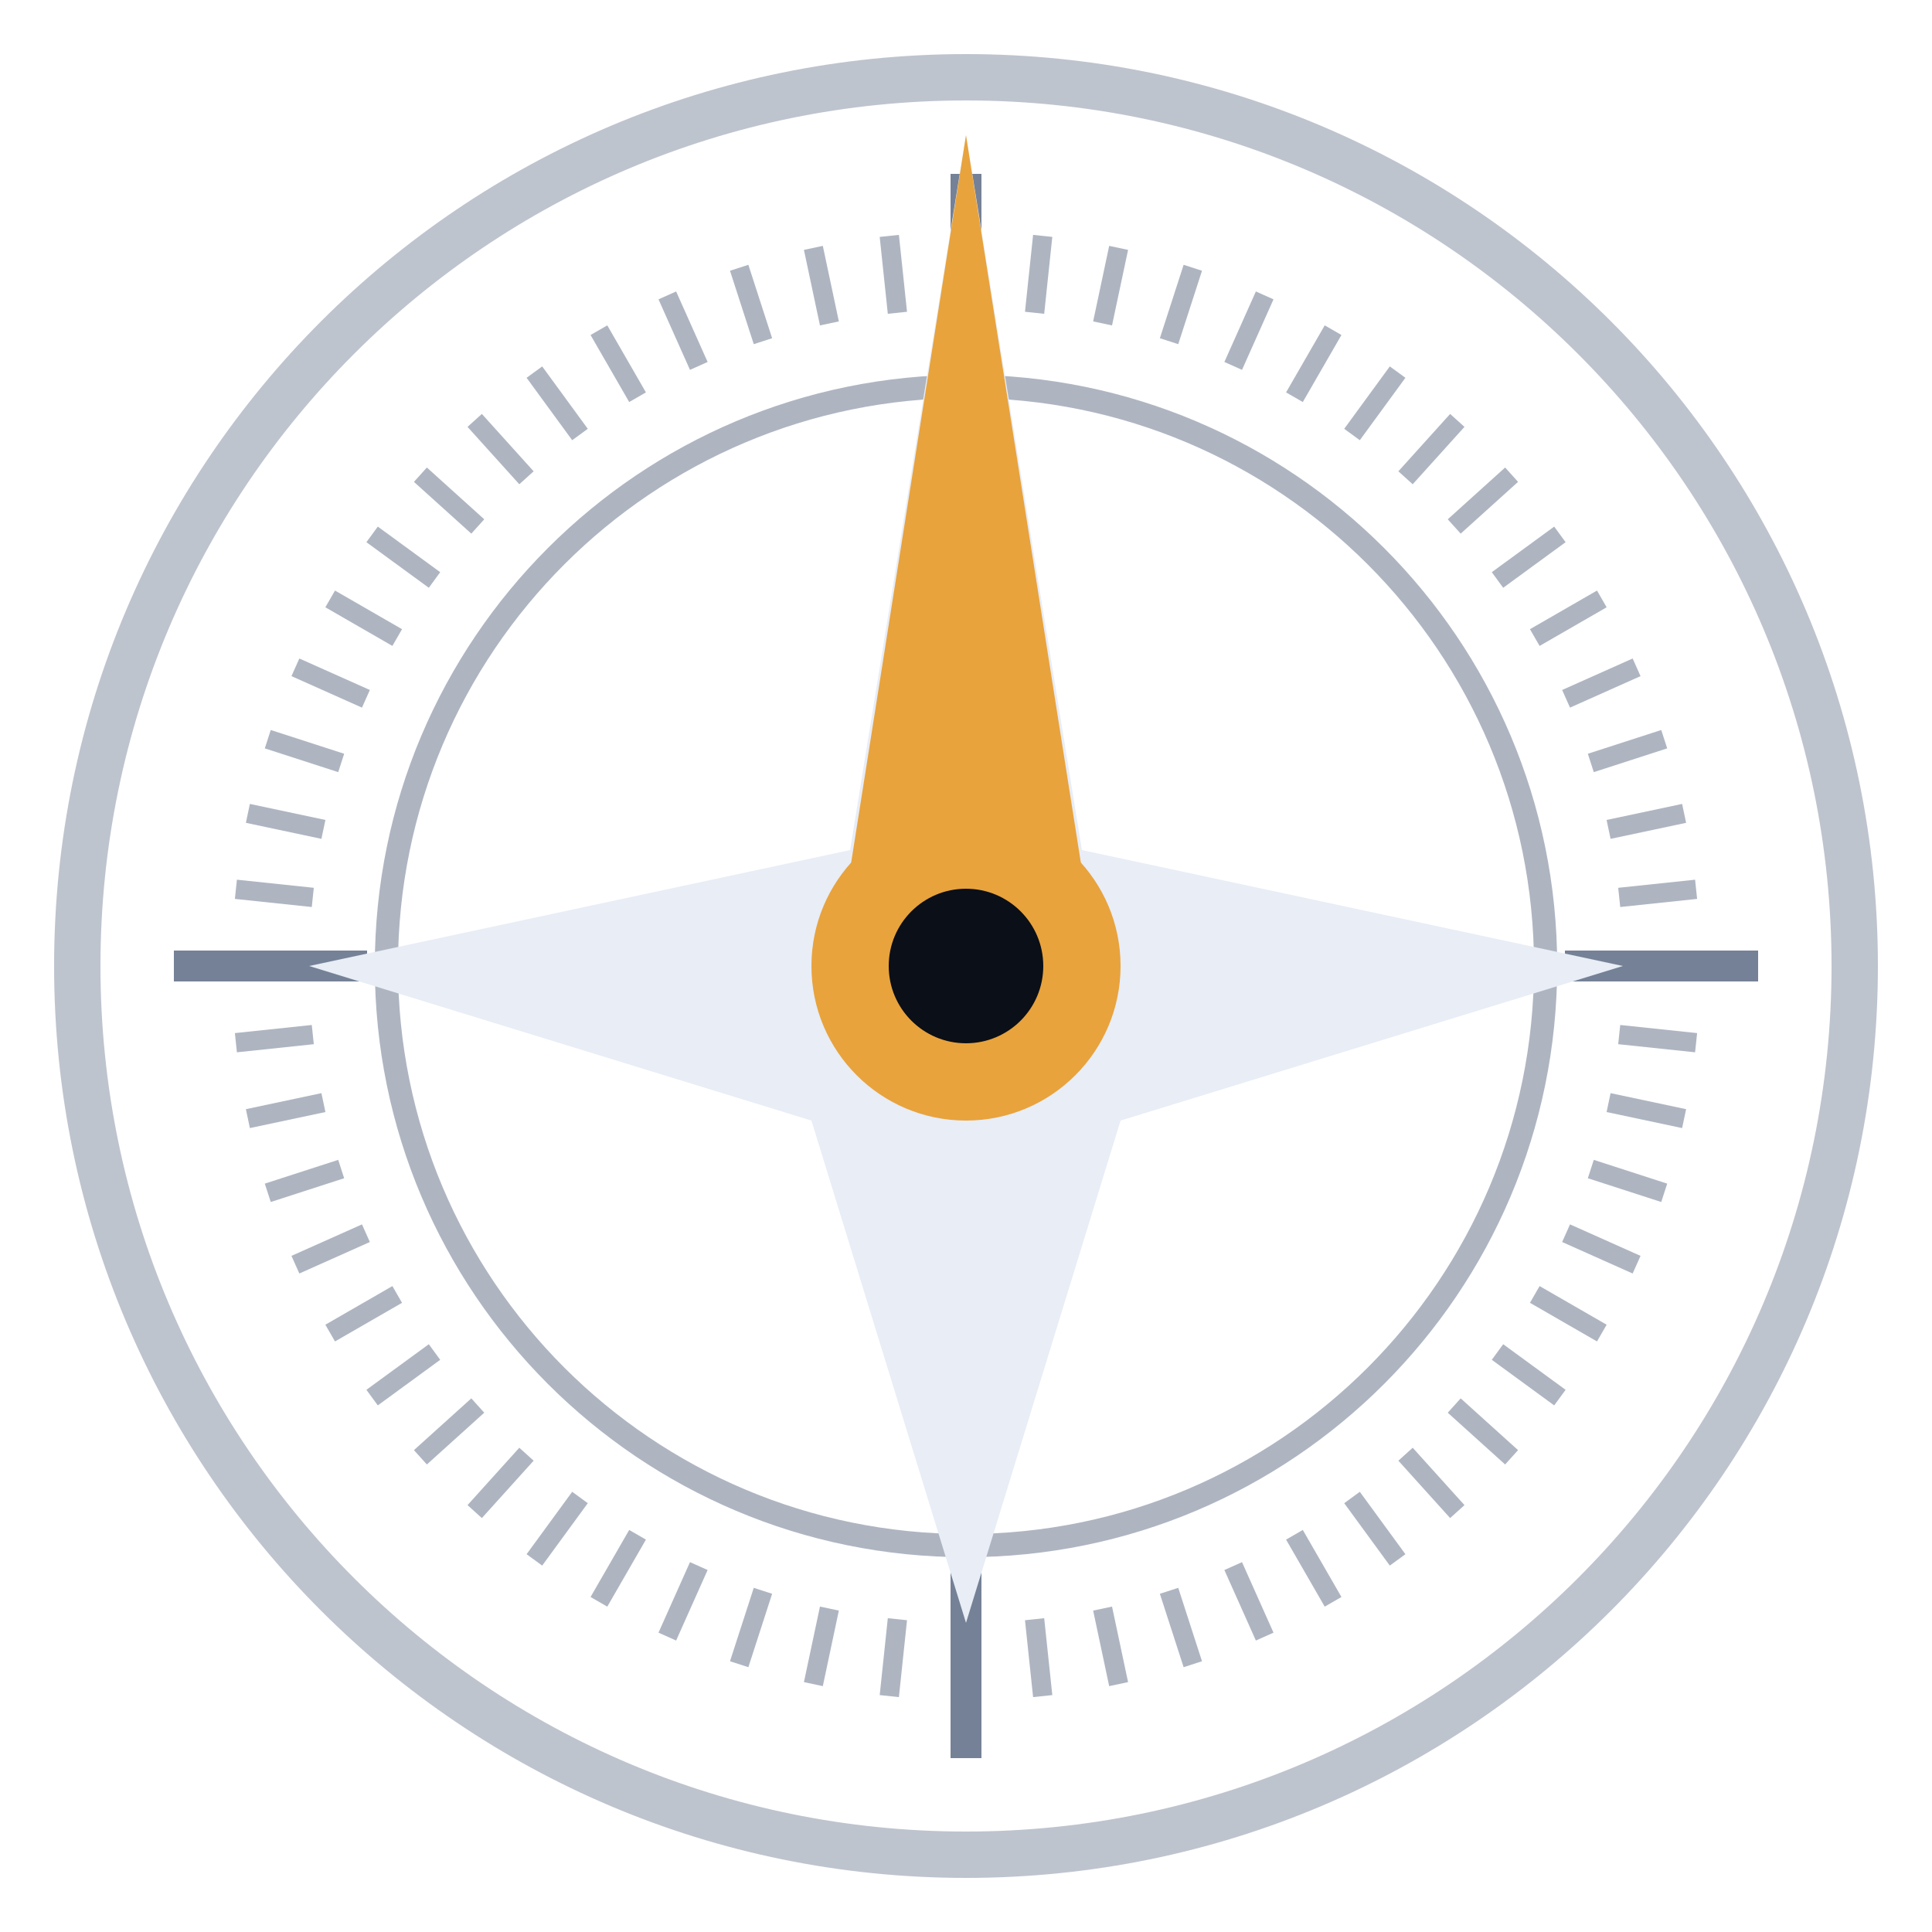
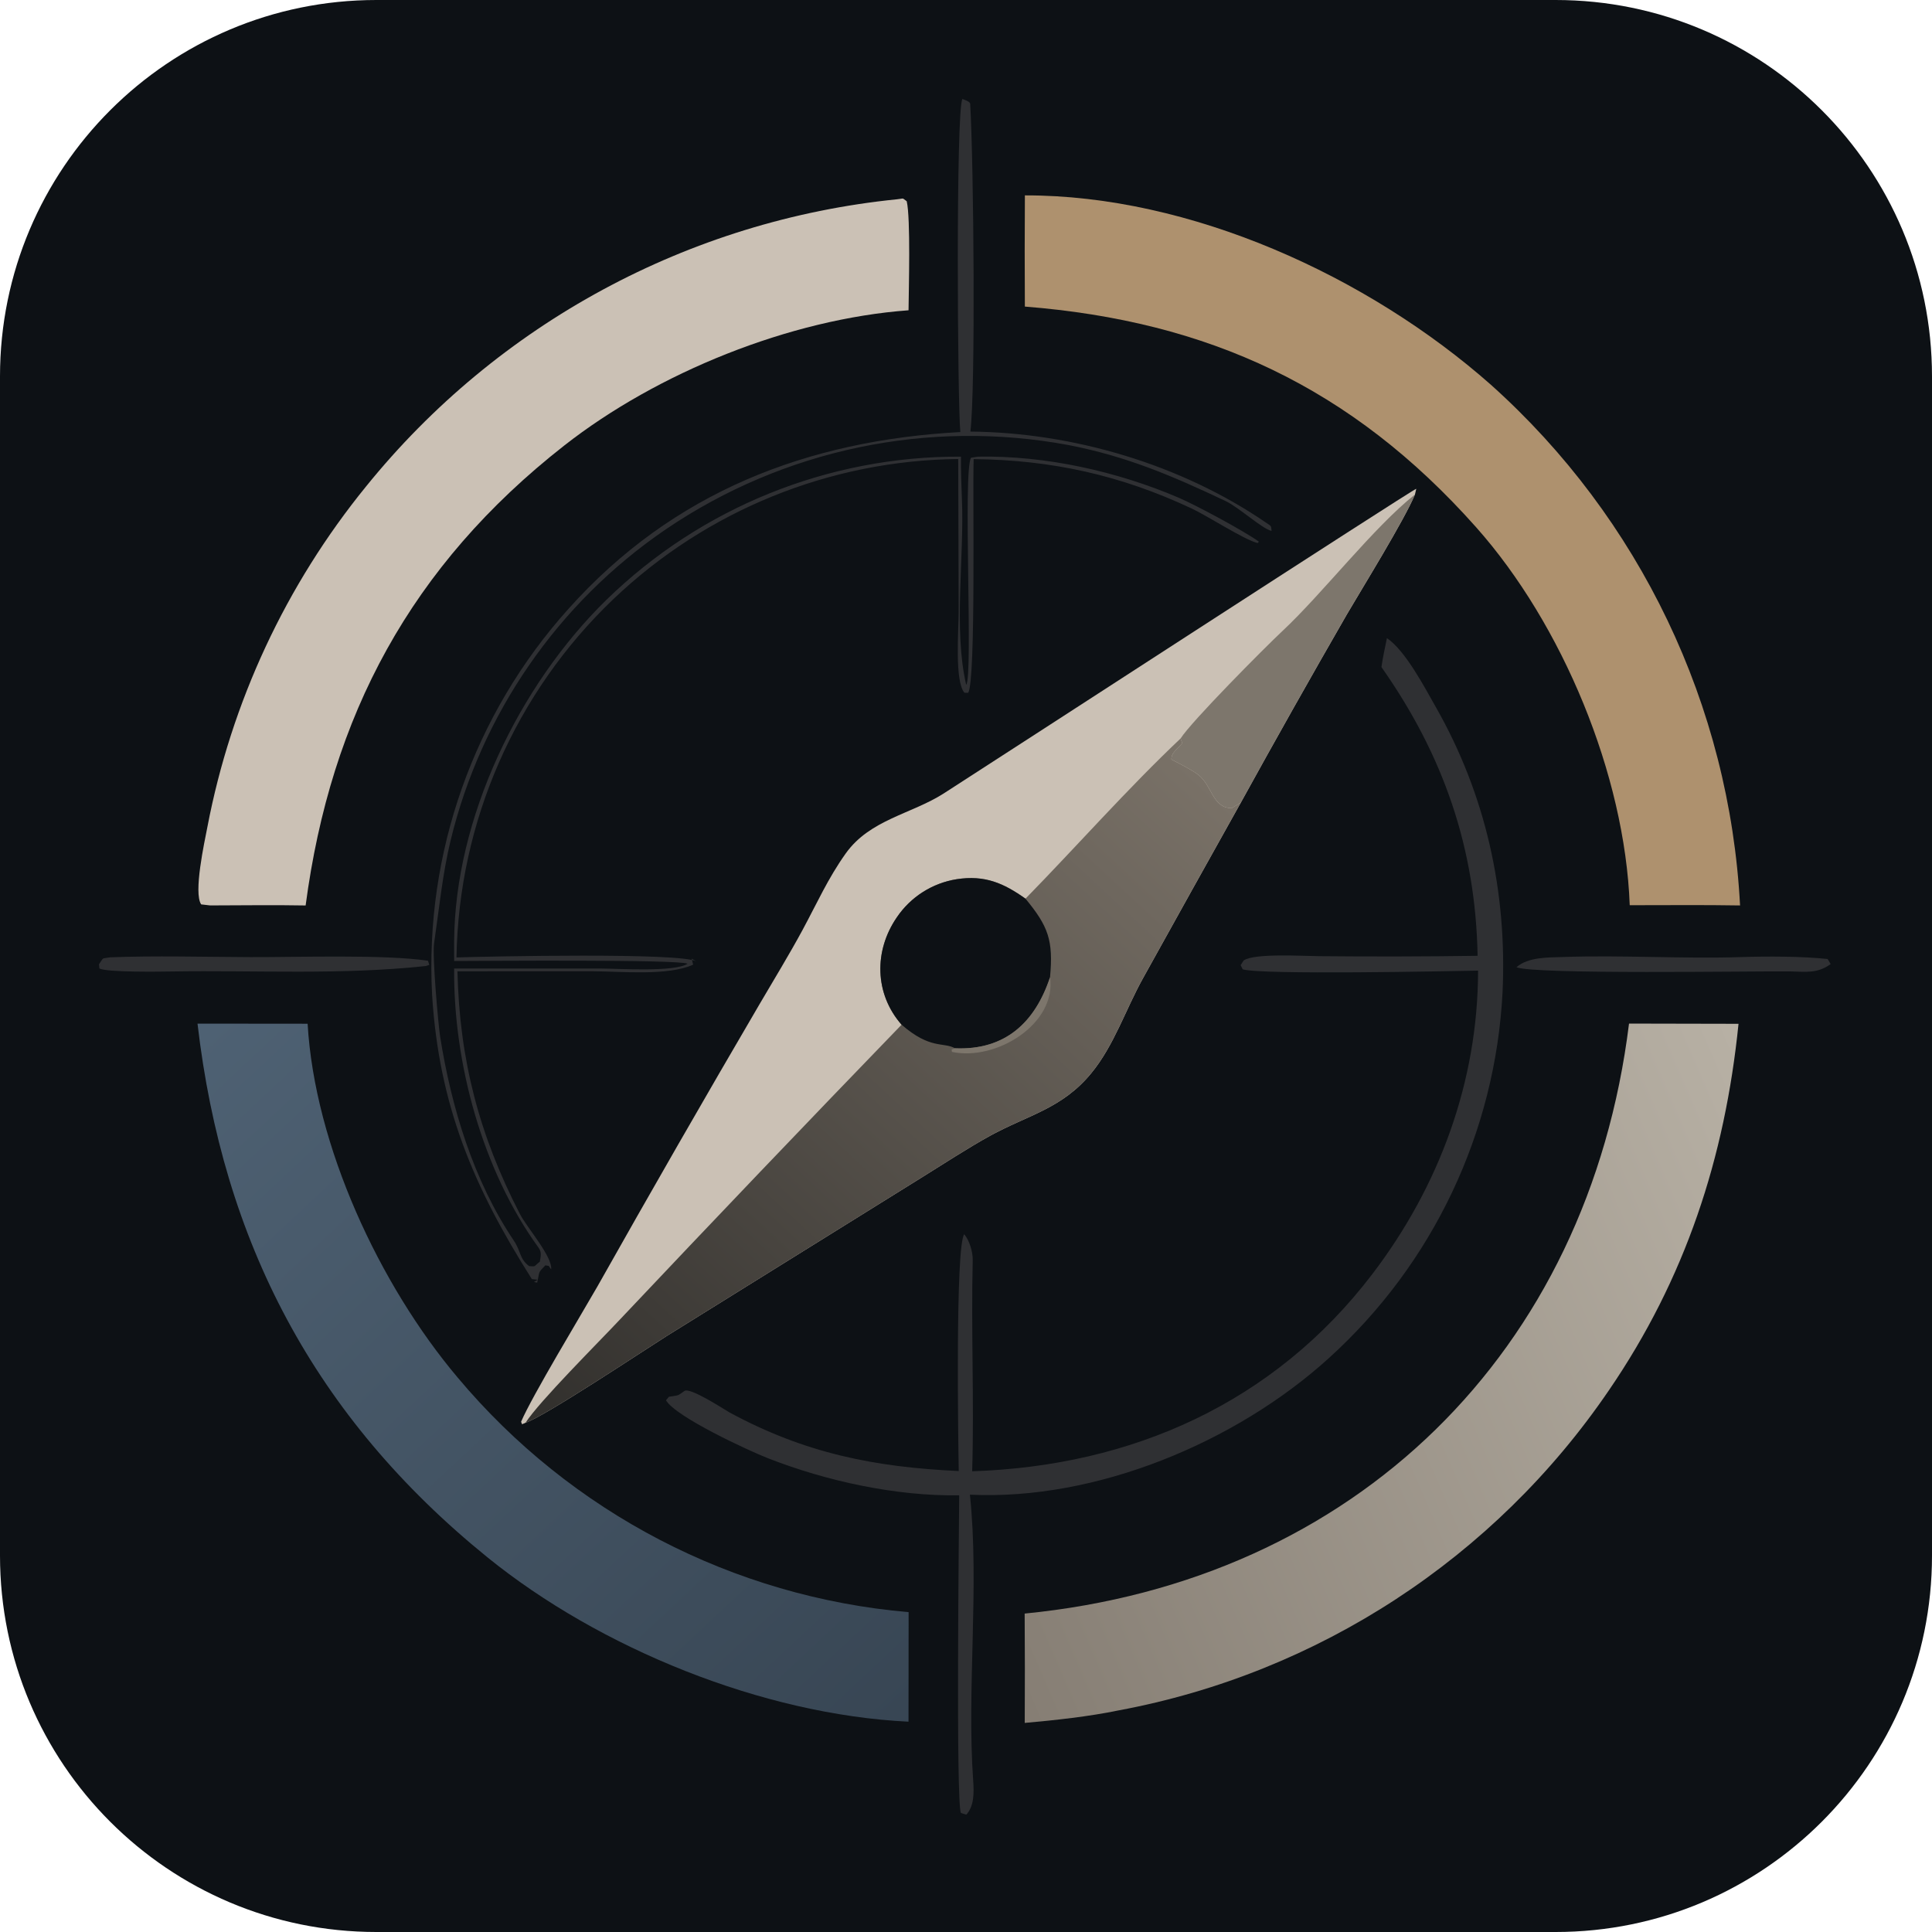
- <svg xmlns="http://www.w3.org/2000/svg" viewBox="0 0 100 100">
-   <circle cx="50" cy="50" r="46" fill="none" stroke="#5d6b84" stroke-width="2.4" opacity="0.4" />
-   <circle cx="50" cy="50" r="30" fill="none" stroke="#5d6b84" stroke-width="1.2" opacity="0.5" />
-   <line x1="50.00" y1="19.00" x2="50.00" y2="9.00" stroke="#5d6b84" stroke-width="1.6" opacity="0.85" />
-   <line x1="53.55" y1="16.19" x2="53.97" y2="12.21" stroke="#5d6b84" stroke-width="1" opacity="0.5" />
-   <line x1="57.07" y1="16.74" x2="57.90" y2="12.83" stroke="#5d6b84" stroke-width="1" opacity="0.5" />
-   <line x1="60.51" y1="17.66" x2="61.74" y2="13.86" stroke="#5d6b84" stroke-width="1" opacity="0.5" />
-   <line x1="63.83" y1="18.94" x2="65.46" y2="15.29" stroke="#5d6b84" stroke-width="1" opacity="0.5" />
-   <line x1="67.00" y1="20.56" x2="69.00" y2="17.09" stroke="#5d6b84" stroke-width="1" opacity="0.5" />
-   <line x1="69.98" y1="22.49" x2="72.34" y2="19.26" stroke="#5d6b84" stroke-width="1" opacity="0.5" />
-   <line x1="72.75" y1="24.73" x2="75.43" y2="21.76" stroke="#5d6b84" stroke-width="1" opacity="0.5" />
-   <line x1="75.27" y1="27.25" x2="78.24" y2="24.57" stroke="#5d6b84" stroke-width="1" opacity="0.5" />
-   <line x1="77.51" y1="30.02" x2="80.74" y2="27.66" stroke="#5d6b84" stroke-width="1" opacity="0.5" />
-   <line x1="79.44" y1="33.00" x2="82.91" y2="31.00" stroke="#5d6b84" stroke-width="1" opacity="0.5" />
-   <line x1="81.06" y1="36.17" x2="84.71" y2="34.54" stroke="#5d6b84" stroke-width="1" opacity="0.5" />
-   <line x1="82.34" y1="39.49" x2="86.14" y2="38.26" stroke="#5d6b84" stroke-width="1" opacity="0.5" />
-   <line x1="83.26" y1="42.93" x2="87.17" y2="42.10" stroke="#5d6b84" stroke-width="1" opacity="0.5" />
-   <line x1="83.81" y1="46.45" x2="87.79" y2="46.03" stroke="#5d6b84" stroke-width="1" opacity="0.5" />
-   <line x1="81.00" y1="50.00" x2="91.00" y2="50.00" stroke="#5d6b84" stroke-width="1.6" opacity="0.85" />
-   <line x1="83.81" y1="53.55" x2="87.79" y2="53.97" stroke="#5d6b84" stroke-width="1" opacity="0.5" />
-   <line x1="83.26" y1="57.07" x2="87.17" y2="57.90" stroke="#5d6b84" stroke-width="1" opacity="0.5" />
-   <line x1="82.34" y1="60.51" x2="86.14" y2="61.74" stroke="#5d6b84" stroke-width="1" opacity="0.5" />
-   <line x1="81.06" y1="63.83" x2="84.71" y2="65.46" stroke="#5d6b84" stroke-width="1" opacity="0.5" />
-   <line x1="79.44" y1="67.00" x2="82.91" y2="69.00" stroke="#5d6b84" stroke-width="1" opacity="0.5" />
-   <line x1="77.51" y1="69.98" x2="80.74" y2="72.34" stroke="#5d6b84" stroke-width="1" opacity="0.5" />
-   <line x1="75.27" y1="72.75" x2="78.24" y2="75.43" stroke="#5d6b84" stroke-width="1" opacity="0.5" />
-   <line x1="72.75" y1="75.27" x2="75.43" y2="78.24" stroke="#5d6b84" stroke-width="1" opacity="0.5" />
-   <line x1="69.98" y1="77.51" x2="72.34" y2="80.74" stroke="#5d6b84" stroke-width="1" opacity="0.5" />
-   <line x1="67.00" y1="79.44" x2="69.00" y2="82.91" stroke="#5d6b84" stroke-width="1" opacity="0.5" />
-   <line x1="63.83" y1="81.06" x2="65.46" y2="84.71" stroke="#5d6b84" stroke-width="1" opacity="0.5" />
-   <line x1="60.51" y1="82.34" x2="61.74" y2="86.14" stroke="#5d6b84" stroke-width="1" opacity="0.5" />
-   <line x1="57.07" y1="83.26" x2="57.90" y2="87.17" stroke="#5d6b84" stroke-width="1" opacity="0.5" />
-   <line x1="53.55" y1="83.81" x2="53.97" y2="87.79" stroke="#5d6b84" stroke-width="1" opacity="0.5" />
-   <line x1="50.00" y1="81.00" x2="50.00" y2="91.00" stroke="#5d6b84" stroke-width="1.6" opacity="0.85" />
-   <line x1="46.45" y1="83.81" x2="46.03" y2="87.79" stroke="#5d6b84" stroke-width="1" opacity="0.5" />
-   <line x1="42.93" y1="83.26" x2="42.10" y2="87.17" stroke="#5d6b84" stroke-width="1" opacity="0.5" />
-   <line x1="39.49" y1="82.34" x2="38.26" y2="86.14" stroke="#5d6b84" stroke-width="1" opacity="0.5" />
-   <line x1="36.17" y1="81.06" x2="34.54" y2="84.71" stroke="#5d6b84" stroke-width="1" opacity="0.5" />
-   <line x1="33.00" y1="79.44" x2="31.00" y2="82.91" stroke="#5d6b84" stroke-width="1" opacity="0.5" />
-   <line x1="30.02" y1="77.51" x2="27.66" y2="80.74" stroke="#5d6b84" stroke-width="1" opacity="0.5" />
-   <line x1="27.25" y1="75.27" x2="24.57" y2="78.24" stroke="#5d6b84" stroke-width="1" opacity="0.5" />
-   <line x1="24.73" y1="72.75" x2="21.76" y2="75.43" stroke="#5d6b84" stroke-width="1" opacity="0.5" />
-   <line x1="22.49" y1="69.98" x2="19.26" y2="72.34" stroke="#5d6b84" stroke-width="1" opacity="0.5" />
-   <line x1="20.56" y1="67.00" x2="17.09" y2="69.00" stroke="#5d6b84" stroke-width="1" opacity="0.5" />
-   <line x1="18.94" y1="63.83" x2="15.29" y2="65.46" stroke="#5d6b84" stroke-width="1" opacity="0.5" />
-   <line x1="17.66" y1="60.51" x2="13.86" y2="61.74" stroke="#5d6b84" stroke-width="1" opacity="0.5" />
-   <line x1="16.74" y1="57.07" x2="12.83" y2="57.90" stroke="#5d6b84" stroke-width="1" opacity="0.5" />
-   <line x1="16.19" y1="53.55" x2="12.21" y2="53.97" stroke="#5d6b84" stroke-width="1" opacity="0.5" />
-   <line x1="19.00" y1="50.00" x2="9.00" y2="50.00" stroke="#5d6b84" stroke-width="1.6" opacity="0.85" />
-   <line x1="16.19" y1="46.45" x2="12.21" y2="46.03" stroke="#5d6b84" stroke-width="1" opacity="0.5" />
-   <line x1="16.74" y1="42.93" x2="12.83" y2="42.10" stroke="#5d6b84" stroke-width="1" opacity="0.5" />
-   <line x1="17.66" y1="39.49" x2="13.86" y2="38.26" stroke="#5d6b84" stroke-width="1" opacity="0.5" />
-   <line x1="18.94" y1="36.17" x2="15.29" y2="34.54" stroke="#5d6b84" stroke-width="1" opacity="0.5" />
-   <line x1="20.56" y1="33.00" x2="17.09" y2="31.00" stroke="#5d6b84" stroke-width="1" opacity="0.5" />
-   <line x1="22.49" y1="30.02" x2="19.26" y2="27.66" stroke="#5d6b84" stroke-width="1" opacity="0.5" />
-   <line x1="24.73" y1="27.25" x2="21.76" y2="24.57" stroke="#5d6b84" stroke-width="1" opacity="0.5" />
-   <line x1="27.25" y1="24.73" x2="24.57" y2="21.76" stroke="#5d6b84" stroke-width="1" opacity="0.5" />
-   <line x1="30.02" y1="22.49" x2="27.66" y2="19.26" stroke="#5d6b84" stroke-width="1" opacity="0.5" />
-   <line x1="33.00" y1="20.56" x2="31.00" y2="17.09" stroke="#5d6b84" stroke-width="1" opacity="0.5" />
-   <line x1="36.17" y1="18.94" x2="34.54" y2="15.29" stroke="#5d6b84" stroke-width="1" opacity="0.5" />
-   <line x1="39.49" y1="17.66" x2="38.26" y2="13.86" stroke="#5d6b84" stroke-width="1" opacity="0.5" />
-   <line x1="42.93" y1="16.74" x2="42.10" y2="12.83" stroke="#5d6b84" stroke-width="1" opacity="0.5" />
-   <line x1="46.45" y1="16.19" x2="46.03" y2="12.21" stroke="#5d6b84" stroke-width="1" opacity="0.5" />
-   <path d="M50 7 L56 44 L84 50 L58 58 L50 84 L42 58 L16 50 L44 44 Z" fill="#e8edf6" />
-   <path d="M50 7 L56 45 L50 48 L44 45 Z" fill="#e8a33d" />
-   <circle cx="50" cy="50" r="8" fill="#e8a33d" />
-   <circle cx="50" cy="50" r="4" fill="#0b0f17" />
+ <svg xmlns="http://www.w3.org/2000/svg" viewBox="640 388 770 770">
+   <rect x="640" y="388" width="770" height="770" rx="150" fill="rgb(13,17,21)" />
+   <defs>
+     <linearGradient id="az-rose-sw" gradientUnits="userSpaceOnUse" x1="980.33" y1="1089.47" x2="713.831" y2="804.709">
+       <stop offset="0" stop-color="rgb(56,70,84)" />
+       <stop offset="1" stop-color="rgb(78,97,115)" />
+     </linearGradient>
+     <linearGradient id="az-rose-se" gradientUnits="userSpaceOnUse" x1="1022.76" y1="1008" x2="1358.11" y2="863.001">
+       <stop offset="0" stop-color="rgb(134,126,116)" />
+       <stop offset="1" stop-color="rgb(183,176,164)" />
+     </linearGradient>
+     <linearGradient id="az-rose-needle" gradientUnits="userSpaceOnUse" x1="882.665" y1="969.827" x2="1126.82" y2="706.013">
+       <stop offset="0" stop-color="rgb(51,49,46)" />
+       <stop offset="1" stop-color="rgb(121,113,103)" />
+     </linearGradient>
+   </defs>
+   <path fill="rgb(47,48,51)" d="M 1192.76 642.326 C 1200.18 647.327 1207.85 662.083 1212.28 669.861 C 1232.15 704.76 1240.66 743.287 1238.85 783.325 C 1236.02 839.245 1211.1 891.754 1169.58 929.314 C 1132.5 962.951 1076.82 986.1 1026.56 983.71 C 1030.38 1019.86 1025.27 1061.22 1027.87 1097.78 C 1028.19 1102.33 1028.29 1107.83 1025.12 1111.23 L 1022.96 1110.57 C 1020.96 1105.83 1022.19 997.602 1022.29 983.964 C 997.132 984.345 969.41 978.328 946.015 969.16 C 938.351 966.156 909.252 952.706 905.425 946.073 L 906.594 944.688 C 910.731 943.999 909.863 944.456 912.76 942.386 C 915.021 940.772 928.406 949.594 930.78 950.95 C 960.801 967.191 988.477 972.724 1022.11 974.287 C 1021.9 963.026 1020.71 884.96 1024.29 879.904 C 1026.41 882.401 1027.75 887.053 1027.68 890.22 C 1027 918.06 1028.29 946.605 1027.46 974.376 C 1091.24 972.296 1147.86 947.054 1186.95 895.774 C 1213.66 860.738 1229.03 819.005 1229.09 774.843 C 1216.96 775.067 1142.61 776.582 1135.28 774.324 L 1134.46 772.668 L 1135.66 770.802 C 1139.84 767.809 1159.57 769.053 1165.69 769.079 C 1186.76 769.287 1207.83 769.24 1228.9 768.937 C 1228.12 726.053 1215.31 689.01 1190.57 653.862 C 1191.11 650.055 1191.99 646.11 1192.76 642.326 z" />
+   <path fill="rgb(47,48,51)" d="M 1023.56 427.442 C 1024.55 427.807 1026.62 428.52 1026.67 429.35 C 1028.09 453.915 1028.84 542.842 1026.75 560.007 C 1067.49 560.37 1110.56 573 1144.58 596.303 C 1146.92 597.905 1146.5 597.435 1146.79 599.597 C 1143.08 598.826 1133.85 590.248 1128.46 587.695 C 1107.31 577.682 1089.19 569.92 1065.91 565.387 C 1010.09 554.97 952.414 567.019 905.435 598.914 C 862.393 628.219 831.785 672.482 819.56 723.099 C 816.353 736.373 814.972 750.552 812.996 764.026 C 812.248 769.128 814.672 796.449 815.432 801.246 C 819.883 829.342 828.716 858.521 844.697 882.311 C 847.841 886.991 846.911 889.644 850.913 892.628 C 853.833 892.726 852.384 893.003 855.146 890.847 C 855.451 888.992 856.001 887.133 854.705 885.352 C 832.287 854.551 820.673 811.743 821 774 L 879 774 C 886.613 774.028 908.779 775.516 914.024 772.099 C 910.709 770.31 831.323 770.998 821 771 C 820.972 768.412 820.97 765.824 820.993 763.235 C 821.288 714.104 846.786 661.236 881.656 627.092 C 919.444 590.236 970.216 569.729 1023 570 C 1022.94 575.347 1023.14 581.491 1023.37 586.883 C 1024.37 610.02 1019.93 638.659 1025.07 660.925 C 1027.91 657.878 1023.71 575.961 1026.99 570.436 L 1029.75 570 C 1056.68 569.494 1085.16 575.831 1109.81 586.384 C 1116.75 589.356 1135.88 599.653 1141.74 603.881 L 1141.22 604.436 C 1135.79 603.072 1121.37 593.672 1114.89 590.637 C 1086.54 577.34 1059.15 571.314 1028.05 570.979 C 1027.59 583.757 1029.01 658.978 1025.88 664.119 L 1024.38 664.096 C 1020.41 659.525 1022.07 639.224 1022.08 631.86 L 1021.9 570.942 C 970.714 571.477 921.63 591.401 884.55 626.696 C 845.385 664.021 822.827 715.497 821.931 769.592 C 834.387 769.18 911.299 767.571 917.55 771.178 L 915.66 770.04 L 916.251 772.472 C 906.156 777.045 887.666 775.134 876.001 775.094 L 822.312 775.108 C 823.149 810.447 830.972 840.376 847.217 871.852 C 850.027 877.297 860.278 888.863 859.658 893.918 L 858.693 892.508 L 857.351 892.309 C 854.266 895.513 855.231 894.342 854.086 899.191 L 852.794 898.951 L 854.274 898.044 L 851.964 897.769 C 828.77 861.204 814.926 828.545 812.209 784.428 C 809.223 727.945 828.807 672.592 866.651 630.555 C 908.195 584.144 961.695 563.49 1022.74 560.194 C 1021.61 548.622 1020.92 432.239 1023.56 427.442 z" />
+   <path fill="rgb(47,48,51)" d="M 683.889 769.546 C 700.993 768.842 722.491 769.394 739.895 769.462 C 758.503 769.535 792.856 768.305 810.571 770.899 L 811.104 772.567 L 809.671 773.004 C 775.959 776.654 742.332 774.638 708.41 775.181 C 704.001 775.251 682.502 775.588 679.619 773.975 L 679.443 772.324 C 681.597 769.303 680.177 770.221 683.889 769.546 z" />
+   <path fill="rgb(47,48,51)" d="M 1262.95 769.419 C 1286.17 768.587 1310.69 770.197 1334.09 769.441 C 1344.57 769.103 1358.15 769.121 1368.41 770.211 L 1369.61 772.23 C 1364.26 776.087 1359.84 775.295 1353.3 775.148 C 1338.95 774.996 1251.54 776.456 1244.38 773.492 C 1248.98 769.403 1256.95 769.609 1262.95 769.419 z" />
+   <path fill="rgb(174,145,110)" d="M 1048.47 465.87 C 1114.42 465.733 1185.21 498.054 1234.21 541.356 C 1293.6 594.557 1329.33 669.24 1333.5 748.867 C 1319.01 748.611 1304.06 748.785 1289.53 748.773 C 1287.61 696.749 1262.7 636.812 1228.29 598.112 C 1178.68 542.309 1121.51 515.963 1048.46 510.187 C 1048.37 495.415 1048.37 480.642 1048.47 465.87 z" />
+   <path fill="rgb(203,193,181)" d="M 997.517 467.424 C 1000.49 467.14 999.299 466.671 1001.38 468.216 C 1002.96 475.01 1002.18 503.418 1002.1 511.662 C 954.811 515.143 901.995 536.481 864.837 565.599 C 803.873 613.372 771.809 673.186 761.809 748.875 C 749.319 748.64 736.283 748.838 723.75 748.858 L 720.18 748.447 C 717.043 743.897 721.456 723.766 722.664 717.553 C 732.187 667.784 753.917 621.158 785.905 581.859 C 838.343 517.001 914.534 475.798 997.517 467.424 z" />
+   <path fill="url(#az-rose-se)" d="M 1289.25 795.949 L 1332.89 796.039 C 1327.48 849.421 1311.73 897.547 1281.23 942.11 C 1235.69 1008.94 1165.38 1054.85 1085.87 1069.67 C 1074.09 1072.12 1060.39 1073.61 1048.41 1074.67 C 1048.49 1060.14 1048.48 1045.62 1048.38 1031.09 C 1180.01 1018.19 1273.05 926.957 1289.25 795.949 z" />
+   <path fill="url(#az-rose-sw)" d="M 718.719 795.968 L 762.601 796.01 C 765.423 844.66 791.223 900.082 822.425 937.046 C 867.523 990.852 932.188 1024.49 1002.13 1030.52 L 1002.09 1074.18 C 943.935 1071.36 879.034 1044.96 834.217 1008.63 C 765.319 952.789 728.817 882.792 718.719 795.968 z" />
+   <path fill="rgb(203,193,181)" d="M 849.463 955.024 L 848.074 955.646 L 847.678 954.653 C 852.011 944.457 871.897 911.572 878.066 900.781 C 899.33 863.039 920.906 825.474 942.791 788.088 C 948.342 778.607 954.574 768.415 959.813 758.717 C 965.567 748.067 969.999 738.042 977.087 728.115 C 986.729 714.612 1003.31 712.43 1016.1 704.241 C 1034.59 692.406 1203.03 583.022 1204.46 582.805 L 1203.93 585.09 C 1199.65 595.348 1183.1 622.104 1176.81 632.84 C 1162.47 657.73 1148.37 682.755 1134.51 707.912 C 1121.46 731.261 1108.42 754.609 1095.45 778.029 C 1088.53 790.523 1083.97 804.712 1074.93 815.709 C 1063.27 829.904 1049.73 832.35 1034.49 840.724 C 1025.89 845.455 1015.6 852.163 1007.06 857.461 L 905.739 920.454 C 895.621 926.841 856.923 952.607 849.463 955.024 z" />
+   <path fill="url(#az-rose-needle)" d="M 1110.53 682.315 L 1111.19 684.205 C 1108.86 686.868 1106.8 688.065 1106.87 690.69 C 1109.72 692.169 1115.29 694.969 1117.65 696.855 C 1123.16 701.261 1123.27 710.06 1130.9 710.092 L 1134.51 707.912 C 1121.46 731.261 1108.42 754.609 1095.45 778.029 C 1088.53 790.523 1083.97 804.712 1074.93 815.709 C 1063.27 829.904 1049.73 832.35 1034.49 840.724 C 1025.89 845.455 1015.6 852.163 1007.06 857.461 L 905.739 920.454 C 895.621 926.841 856.923 952.607 849.463 955.024 C 854.952 946.492 878.753 922.785 887.184 913.778 C 924.329 874.425 961.711 835.297 999.328 796.395 C 988.514 784.1 988.27 766.925 997.429 753.613 C 1002.93 745.462 1011.57 739.958 1021.28 738.411 C 1032.51 736.675 1040 739.991 1048.71 746.165 C 1069.04 725.375 1089.49 702.188 1110.53 682.315 z" />
+   <path fill="rgb(125,118,108)" d="M 1110.53 682.315 C 1114.69 675.669 1144.02 646.116 1151.08 639.522 C 1167.15 624.497 1187.5 598.081 1203.93 585.09 C 1199.65 595.348 1183.1 622.104 1176.81 632.84 C 1162.47 657.73 1148.37 682.755 1134.51 707.912 L 1130.9 710.092 C 1123.27 710.06 1123.16 701.261 1117.65 696.855 C 1115.29 694.969 1109.72 692.169 1106.87 690.69 C 1106.8 688.065 1108.86 686.868 1111.19 684.205 L 1110.53 682.315 z" />
+   <path fill="rgb(13,17,21)" d="M 999.328 796.395 C 988.514 784.1 988.27 766.925 997.429 753.613 C 1002.93 745.462 1011.57 739.958 1021.28 738.411 C 1032.51 736.675 1040 739.991 1048.71 746.165 C 1057.76 757.154 1059.87 762.696 1058.49 777.494 C 1052.5 795.549 1040.57 806.652 1020.62 805.792 C 1015.97 803.196 1010.81 806.377 999.328 796.395 z" />
+   <path fill="rgb(125,118,108)" d="M 1058.49 777.494 C 1061.18 796.015 1037.08 810.999 1019.38 807.232 L 1019.27 806.259 L 1020.62 805.792 C 1040.57 806.652 1052.5 795.549 1058.49 777.494 z" />
</svg>
